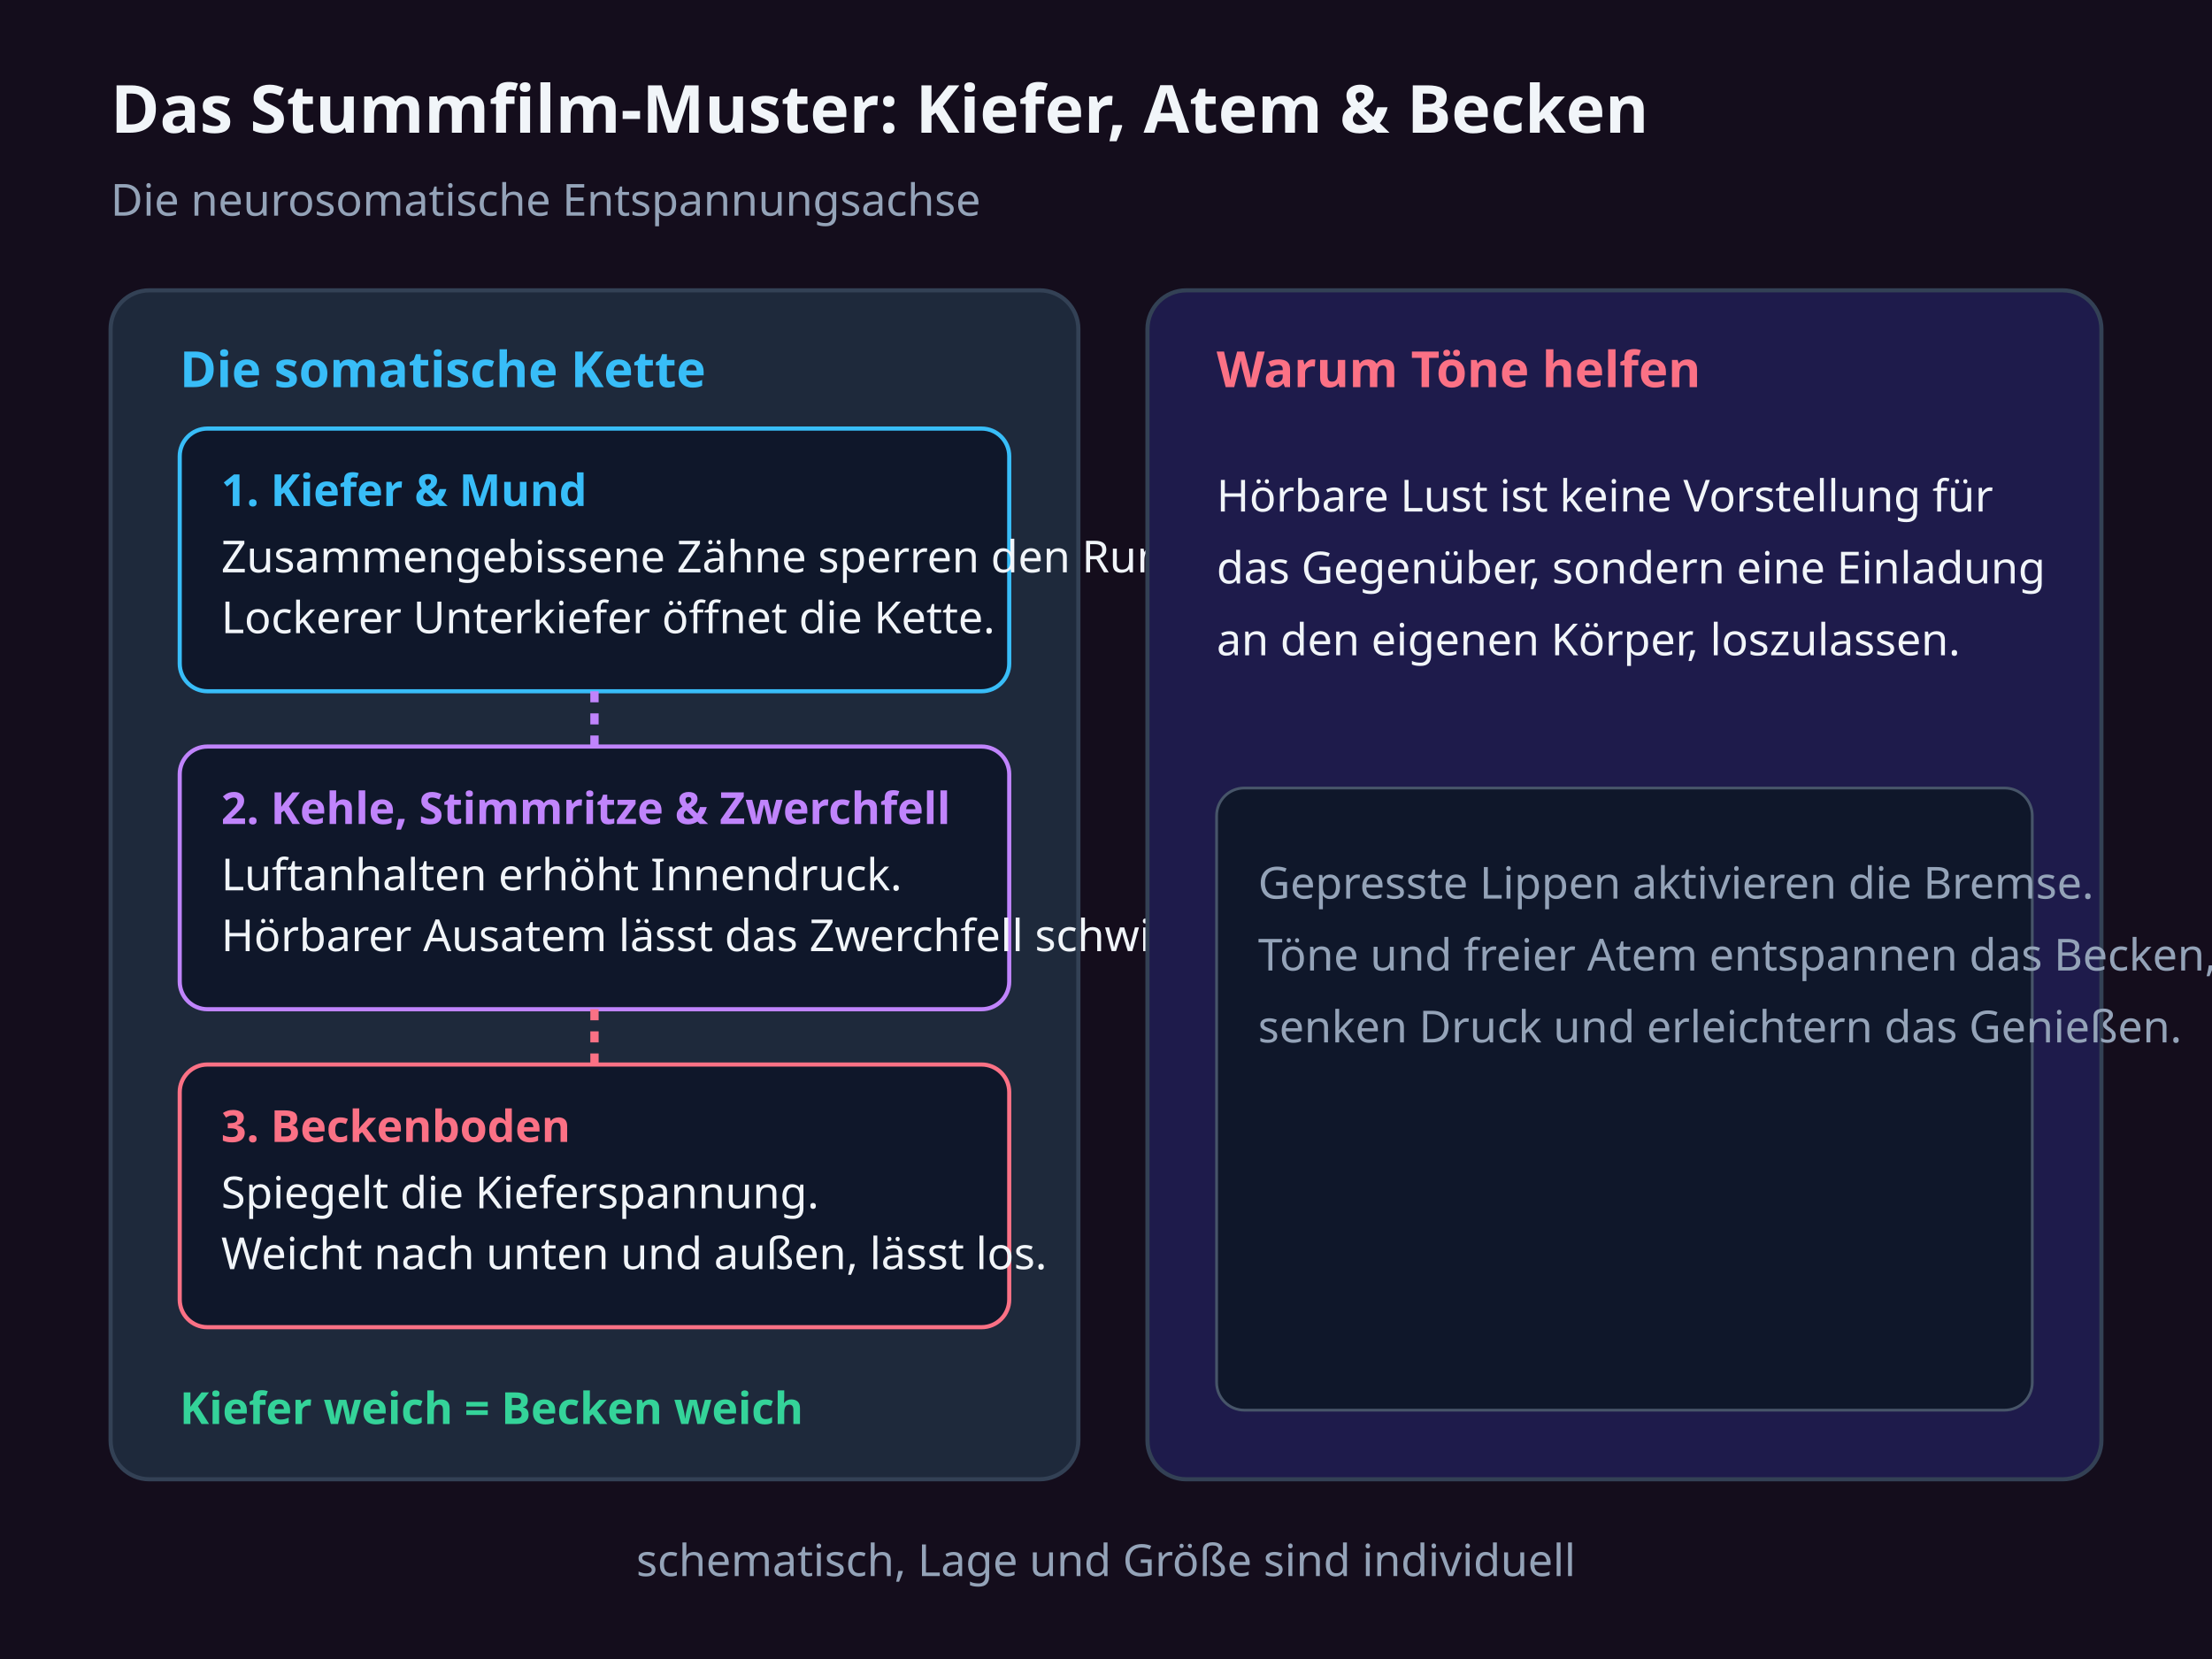
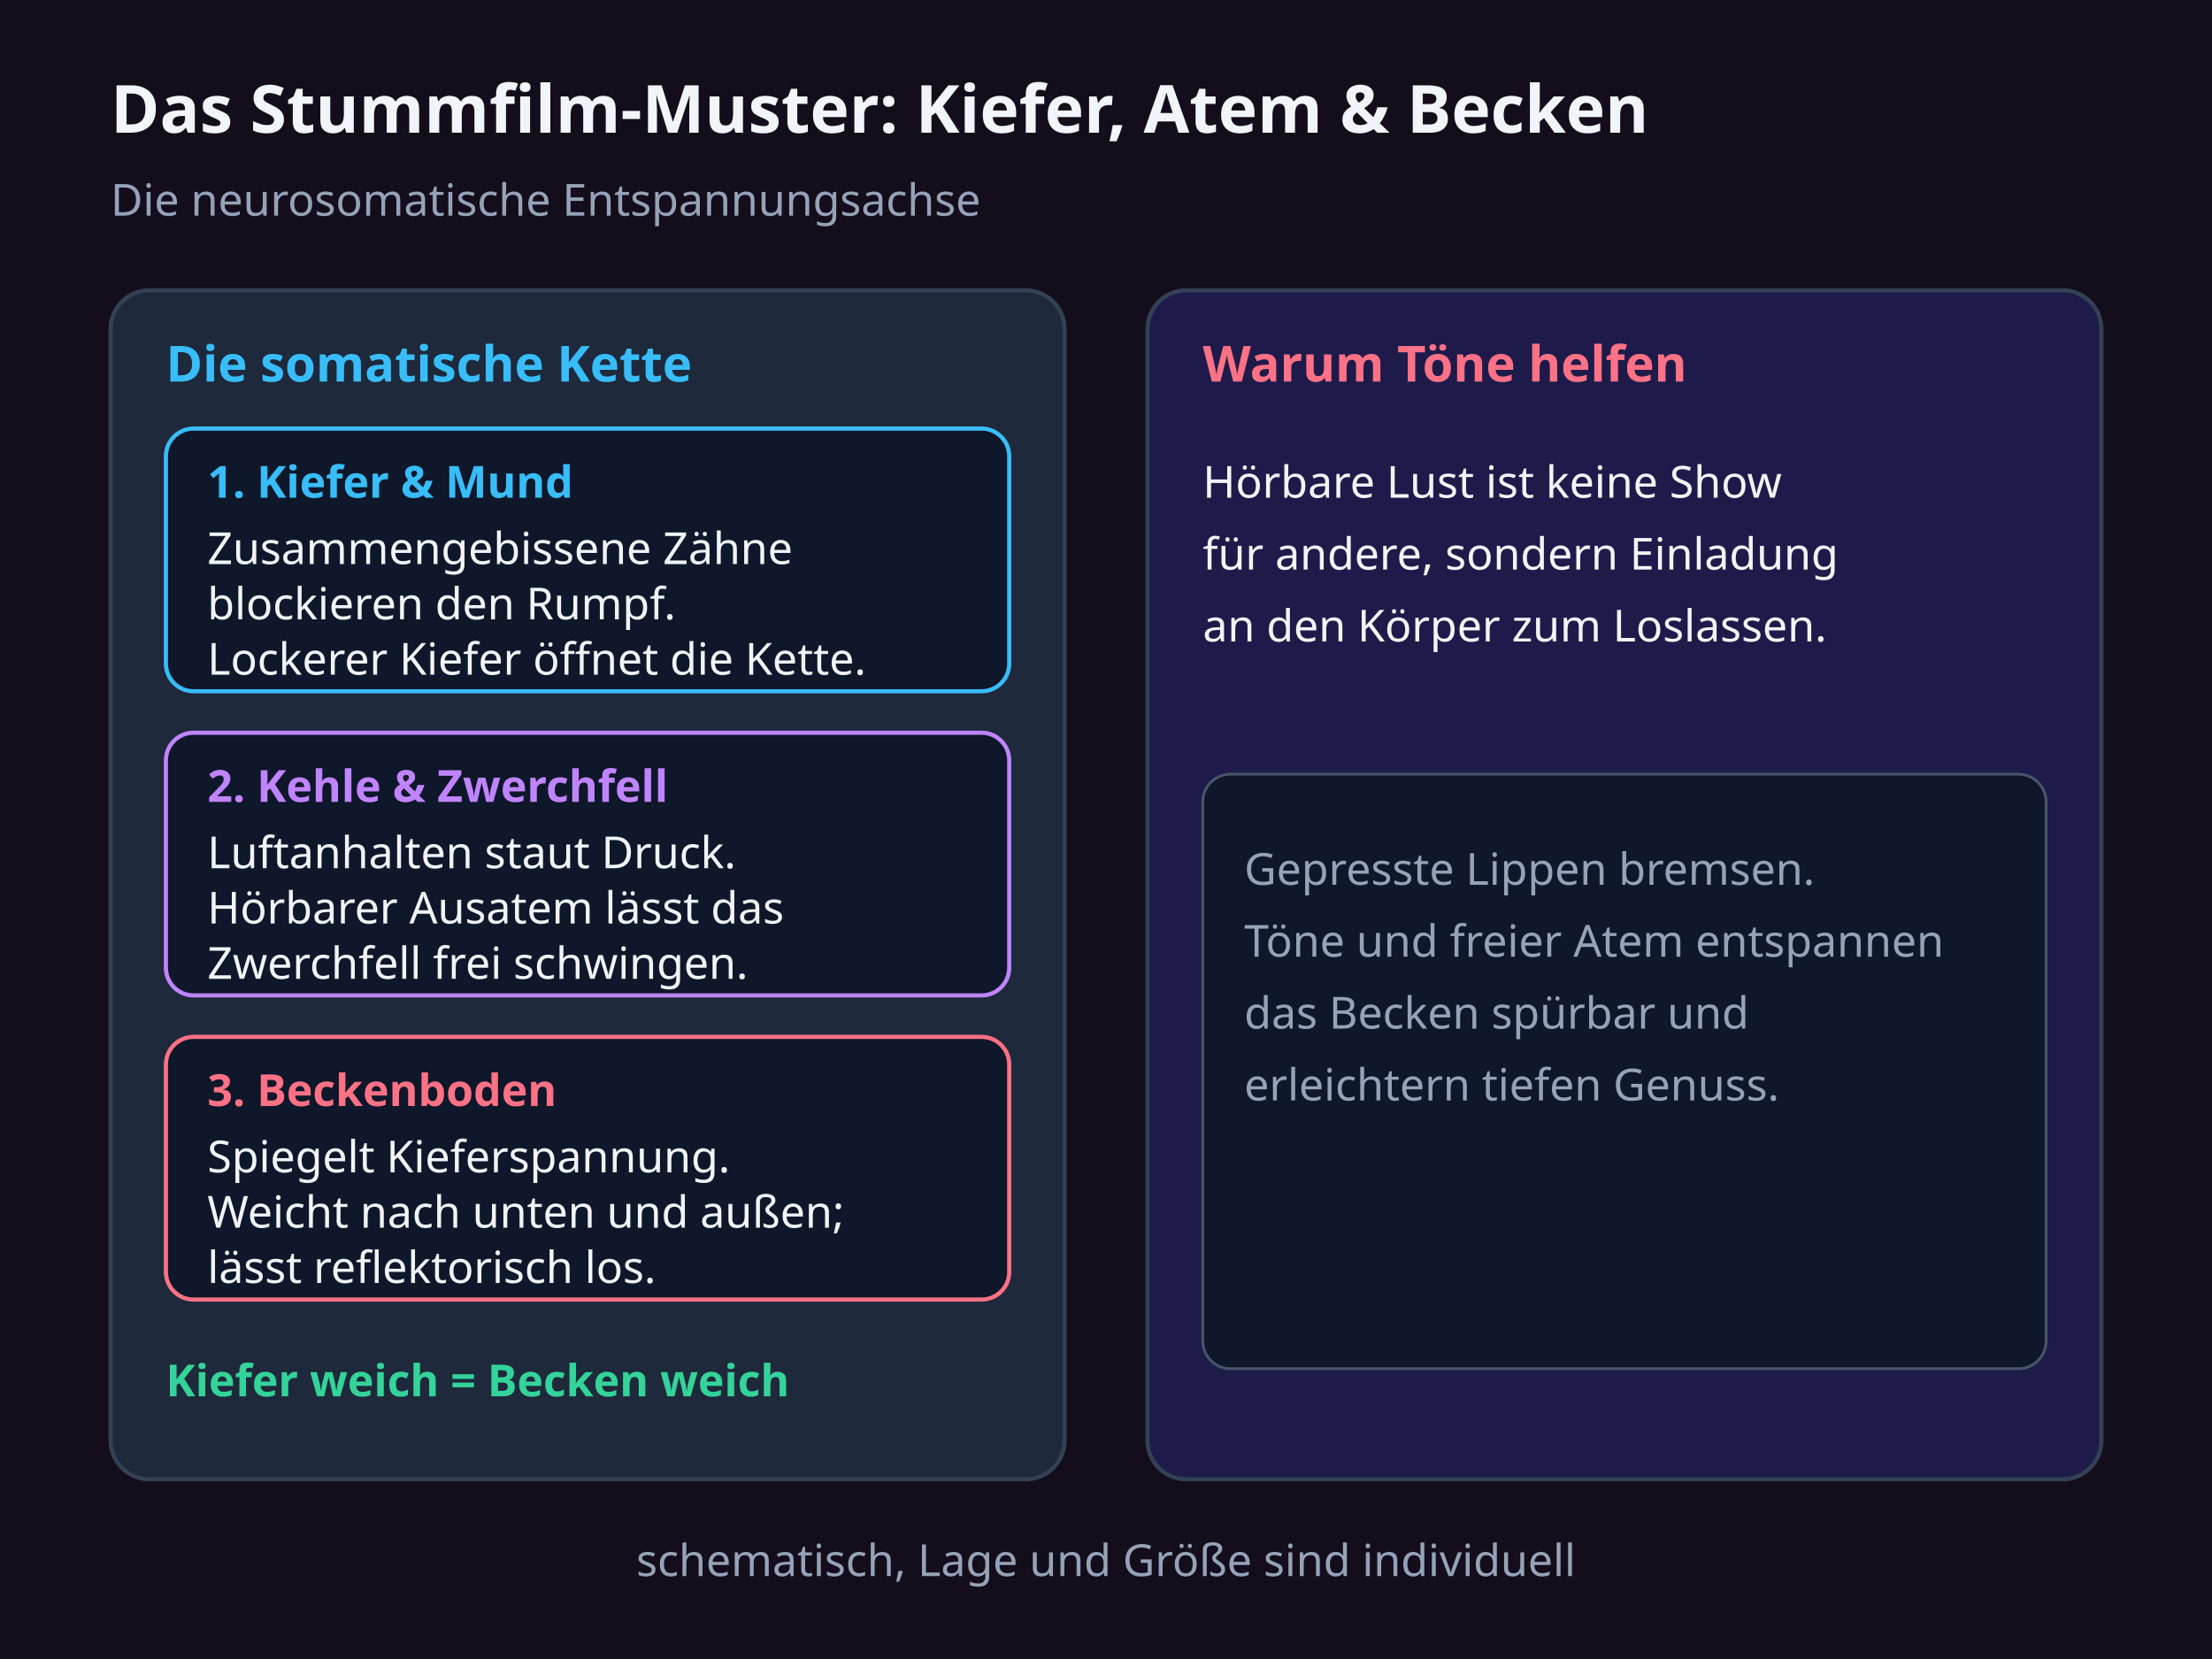
<svg xmlns="http://www.w3.org/2000/svg" viewBox="0 0 800 600" width="100%" height="100%">
  <rect width="800" height="600" fill="#140D1C" />
  <defs>
    <linearGradient id="bgGrad" x1="0%" y1="0%" x2="100%" y2="100%">
      <stop offset="0%" stop-color="#1E1B4B" stop-opacity="0.6" />
      <stop offset="100%" stop-color="#0F172A" stop-opacity="0.8" />
    </linearGradient>
    <linearGradient id="roseGrad" x1="0%" y1="0%" x2="100%" y2="0%">
      <stop offset="0%" stop-color="#FB7185" />
      <stop offset="100%" stop-color="#F43F5E" />
    </linearGradient>
    <linearGradient id="cyanGrad" x1="0%" y1="0%" x2="100%" y2="0%">
      <stop offset="0%" stop-color="#38BDF8" />
      <stop offset="100%" stop-color="#0284C7" />
    </linearGradient>
    <linearGradient id="greenGrad" x1="0%" y1="0%" x2="100%" y2="0%">
      <stop offset="0%" stop-color="#34D399" />
      <stop offset="100%" stop-color="#059669" />
    </linearGradient>
    <linearGradient id="purpleGrad" x1="0%" y1="0%" x2="100%" y2="0%">
      <stop offset="0%" stop-color="#C084FC" />
      <stop offset="100%" stop-color="#9333EA" />
    </linearGradient>
  </defs>
  <text x="40" y="48" fill="#F1F5F9" font-family="sans-serif" font-size="24px" font-weight="bold">Das Stummfilm-Muster: Kiefer, Atem &amp; Becken</text>
  <text x="40" y="78" fill="#94A3B8" font-family="sans-serif" font-size="16px">Die neurosomatische Entspannungsachse</text>
-   <rect x="40" y="105" width="350" height="430" rx="14" fill="#1E293B" stroke="#334155" stroke-width="1.5" />
-   <text x="65" y="140" fill="#38BDF8" font-family="sans-serif" font-size="18px" font-weight="bold">Die somatische Kette</text>
-   <rect x="65" y="155" width="300" height="95" rx="10" fill="#0F172A" stroke="#38BDF8" stroke-width="1.5" />
-   <text x="80" y="183" fill="#38BDF8" font-family="sans-serif" font-size="16px" font-weight="bold">1. Kiefer &amp; Mund</text>
-   <text x="80" y="207" fill="#F1F5F9" font-family="sans-serif" font-size="16px" font-weight="normal" text-anchor="start">Zusammengebissene Zähne sperren den Rumpf.</text>
-   <text x="80" y="229" fill="#F1F5F9" font-family="sans-serif" font-size="16px" font-weight="normal" text-anchor="start">Lockerer Unterkiefer öffnet die Kette.</text>
-   <path d="M 215 250 L 215 270" stroke="#C084FC" stroke-width="3" stroke-dasharray="4,4" />
-   <rect x="65" y="270" width="300" height="95" rx="10" fill="#0F172A" stroke="#C084FC" stroke-width="1.5" />
-   <text x="80" y="298" fill="#C084FC" font-family="sans-serif" font-size="16px" font-weight="bold">2. Kehle, Stimmritze &amp; Zwerchfell</text>
-   <text x="80" y="322" fill="#F1F5F9" font-family="sans-serif" font-size="16px" font-weight="normal" text-anchor="start">Luftanhalten erhöht Innendruck.</text>
-   <text x="80" y="344" fill="#F1F5F9" font-family="sans-serif" font-size="16px" font-weight="normal" text-anchor="start">Hörbarer Ausatem lässt das Zwerchfell schwingen.</text>
-   <path d="M 215 365 L 215 385" stroke="#FB7185" stroke-width="3" stroke-dasharray="4,4" />
-   <rect x="65" y="385" width="300" height="95" rx="10" fill="#0F172A" stroke="#FB7185" stroke-width="1.5" />
-   <text x="80" y="413" fill="#FB7185" font-family="sans-serif" font-size="16px" font-weight="bold">3. Beckenboden</text>
-   <text x="80" y="437" fill="#F1F5F9" font-family="sans-serif" font-size="16px" font-weight="normal" text-anchor="start">Spiegelt die Kieferspannung.</text>
-   <text x="80" y="459" fill="#F1F5F9" font-family="sans-serif" font-size="16px" font-weight="normal" text-anchor="start">Weicht nach unten und außen, lässt los.</text>
-   <text x="65" y="515" fill="#34D399" font-family="sans-serif" font-size="16px" font-weight="bold">Kiefer weich = Becken weich</text>
+   <rect x="40" y="105" width="345" height="430" rx="14" fill="#1E293B" stroke="#334155" stroke-width="1.5" />
+   <text x="60" y="138" fill="#38BDF8" font-family="sans-serif" font-size="18px" font-weight="bold">Die somatische Kette</text>
+   <rect x="60" y="155" width="305" height="95" rx="10" fill="#0F172A" stroke="#38BDF8" stroke-width="1.5" />
+   <text x="75" y="180" fill="#38BDF8" font-family="sans-serif" font-size="16px" font-weight="bold">1. Kiefer &amp; Mund</text>
+   <text x="75" y="204" fill="#F1F5F9" font-family="sans-serif" font-size="16px" font-weight="normal" text-anchor="start">Zusammengebissene Zähne</text>
+   <text x="75" y="224" fill="#F1F5F9" font-family="sans-serif" font-size="16px" font-weight="normal" text-anchor="start">blockieren den Rumpf.</text>
+   <text x="75" y="244" fill="#F1F5F9" font-family="sans-serif" font-size="16px" font-weight="normal" text-anchor="start">Lockerer Kiefer öffnet die Kette.</text>
+   <rect x="60" y="265" width="305" height="95" rx="10" fill="#0F172A" stroke="#C084FC" stroke-width="1.5" />
+   <text x="75" y="290" fill="#C084FC" font-family="sans-serif" font-size="16px" font-weight="bold">2. Kehle &amp; Zwerchfell</text>
+   <text x="75" y="314" fill="#F1F5F9" font-family="sans-serif" font-size="16px" font-weight="normal" text-anchor="start">Luftanhalten staut Druck.</text>
+   <text x="75" y="334" fill="#F1F5F9" font-family="sans-serif" font-size="16px" font-weight="normal" text-anchor="start">Hörbarer Ausatem lässt das</text>
+   <text x="75" y="354" fill="#F1F5F9" font-family="sans-serif" font-size="16px" font-weight="normal" text-anchor="start">Zwerchfell frei schwingen.</text>
+   <rect x="60" y="375" width="305" height="95" rx="10" fill="#0F172A" stroke="#FB7185" stroke-width="1.5" />
+   <text x="75" y="400" fill="#FB7185" font-family="sans-serif" font-size="16px" font-weight="bold">3. Beckenboden</text>
+   <text x="75" y="424" fill="#F1F5F9" font-family="sans-serif" font-size="16px" font-weight="normal" text-anchor="start">Spiegelt Kieferspannung.</text>
+   <text x="75" y="444" fill="#F1F5F9" font-family="sans-serif" font-size="16px" font-weight="normal" text-anchor="start">Weicht nach unten und außen;</text>
+   <text x="75" y="464" fill="#F1F5F9" font-family="sans-serif" font-size="16px" font-weight="normal" text-anchor="start">lässt reflektorisch los.</text>
+   <text x="60" y="505" fill="#34D399" font-family="sans-serif" font-size="16px" font-weight="bold">Kiefer weich = Becken weich</text>
  <rect x="415" y="105" width="345" height="430" rx="14" fill="#1E1B4B" stroke="#334155" stroke-width="1.5" />
-   <text x="440" y="140" fill="#FB7185" font-family="sans-serif" font-size="18px" font-weight="bold">Warum Töne helfen</text>
-   <text x="440" y="185" fill="#F1F5F9" font-family="sans-serif" font-size="16px" font-weight="normal" text-anchor="start">Hörbare Lust ist keine Vorstellung für</text>
-   <text x="440" y="211" fill="#F1F5F9" font-family="sans-serif" font-size="16px" font-weight="normal" text-anchor="start">das Gegenüber, sondern eine Einladung</text>
-   <text x="440" y="237" fill="#F1F5F9" font-family="sans-serif" font-size="16px" font-weight="normal" text-anchor="start">an den eigenen Körper, loszulassen.</text>
-   <rect x="440" y="285" width="295" height="225" rx="10" fill="#0F172A" stroke="#475569" stroke-width="1" />
-   <text x="455" y="325" fill="#94A3B8" font-family="sans-serif" font-size="16px" font-weight="normal" text-anchor="start">Gepresste Lippen aktivieren die Bremse.</text>
-   <text x="455" y="351" fill="#94A3B8" font-family="sans-serif" font-size="16px" font-weight="normal" text-anchor="start">Töne und freier Atem entspannen das Becken,</text>
-   <text x="455" y="377" fill="#94A3B8" font-family="sans-serif" font-size="16px" font-weight="normal" text-anchor="start">senken Druck und erleichtern das Genießen.</text>
+   <text x="435" y="138" fill="#FB7185" font-family="sans-serif" font-size="18px" font-weight="bold">Warum Töne helfen</text>
+   <text x="435" y="180" fill="#F1F5F9" font-family="sans-serif" font-size="16px" font-weight="normal" text-anchor="start">Hörbare Lust ist keine Show</text>
+   <text x="435" y="206" fill="#F1F5F9" font-family="sans-serif" font-size="16px" font-weight="normal" text-anchor="start">für andere, sondern Einladung</text>
+   <text x="435" y="232" fill="#F1F5F9" font-family="sans-serif" font-size="16px" font-weight="normal" text-anchor="start">an den Körper zum Loslassen.</text>
+   <rect x="435" y="280" width="305" height="215" rx="10" fill="#0F172A" stroke="#475569" stroke-width="1" />
+   <text x="450" y="320" fill="#94A3B8" font-family="sans-serif" font-size="16px" font-weight="normal" text-anchor="start">Gepresste Lippen bremsen.</text>
+   <text x="450" y="346" fill="#94A3B8" font-family="sans-serif" font-size="16px" font-weight="normal" text-anchor="start">Töne und freier Atem entspannen</text>
+   <text x="450" y="372" fill="#94A3B8" font-family="sans-serif" font-size="16px" font-weight="normal" text-anchor="start">das Becken spürbar und</text>
+   <text x="450" y="398" fill="#94A3B8" font-family="sans-serif" font-size="16px" font-weight="normal" text-anchor="start">erleichtern tiefen Genuss.</text>
  <text x="400" y="570" fill="#94A3B8" font-family="sans-serif" font-size="16px" text-anchor="middle">schematisch, Lage und Größe sind individuell</text>
</svg>
